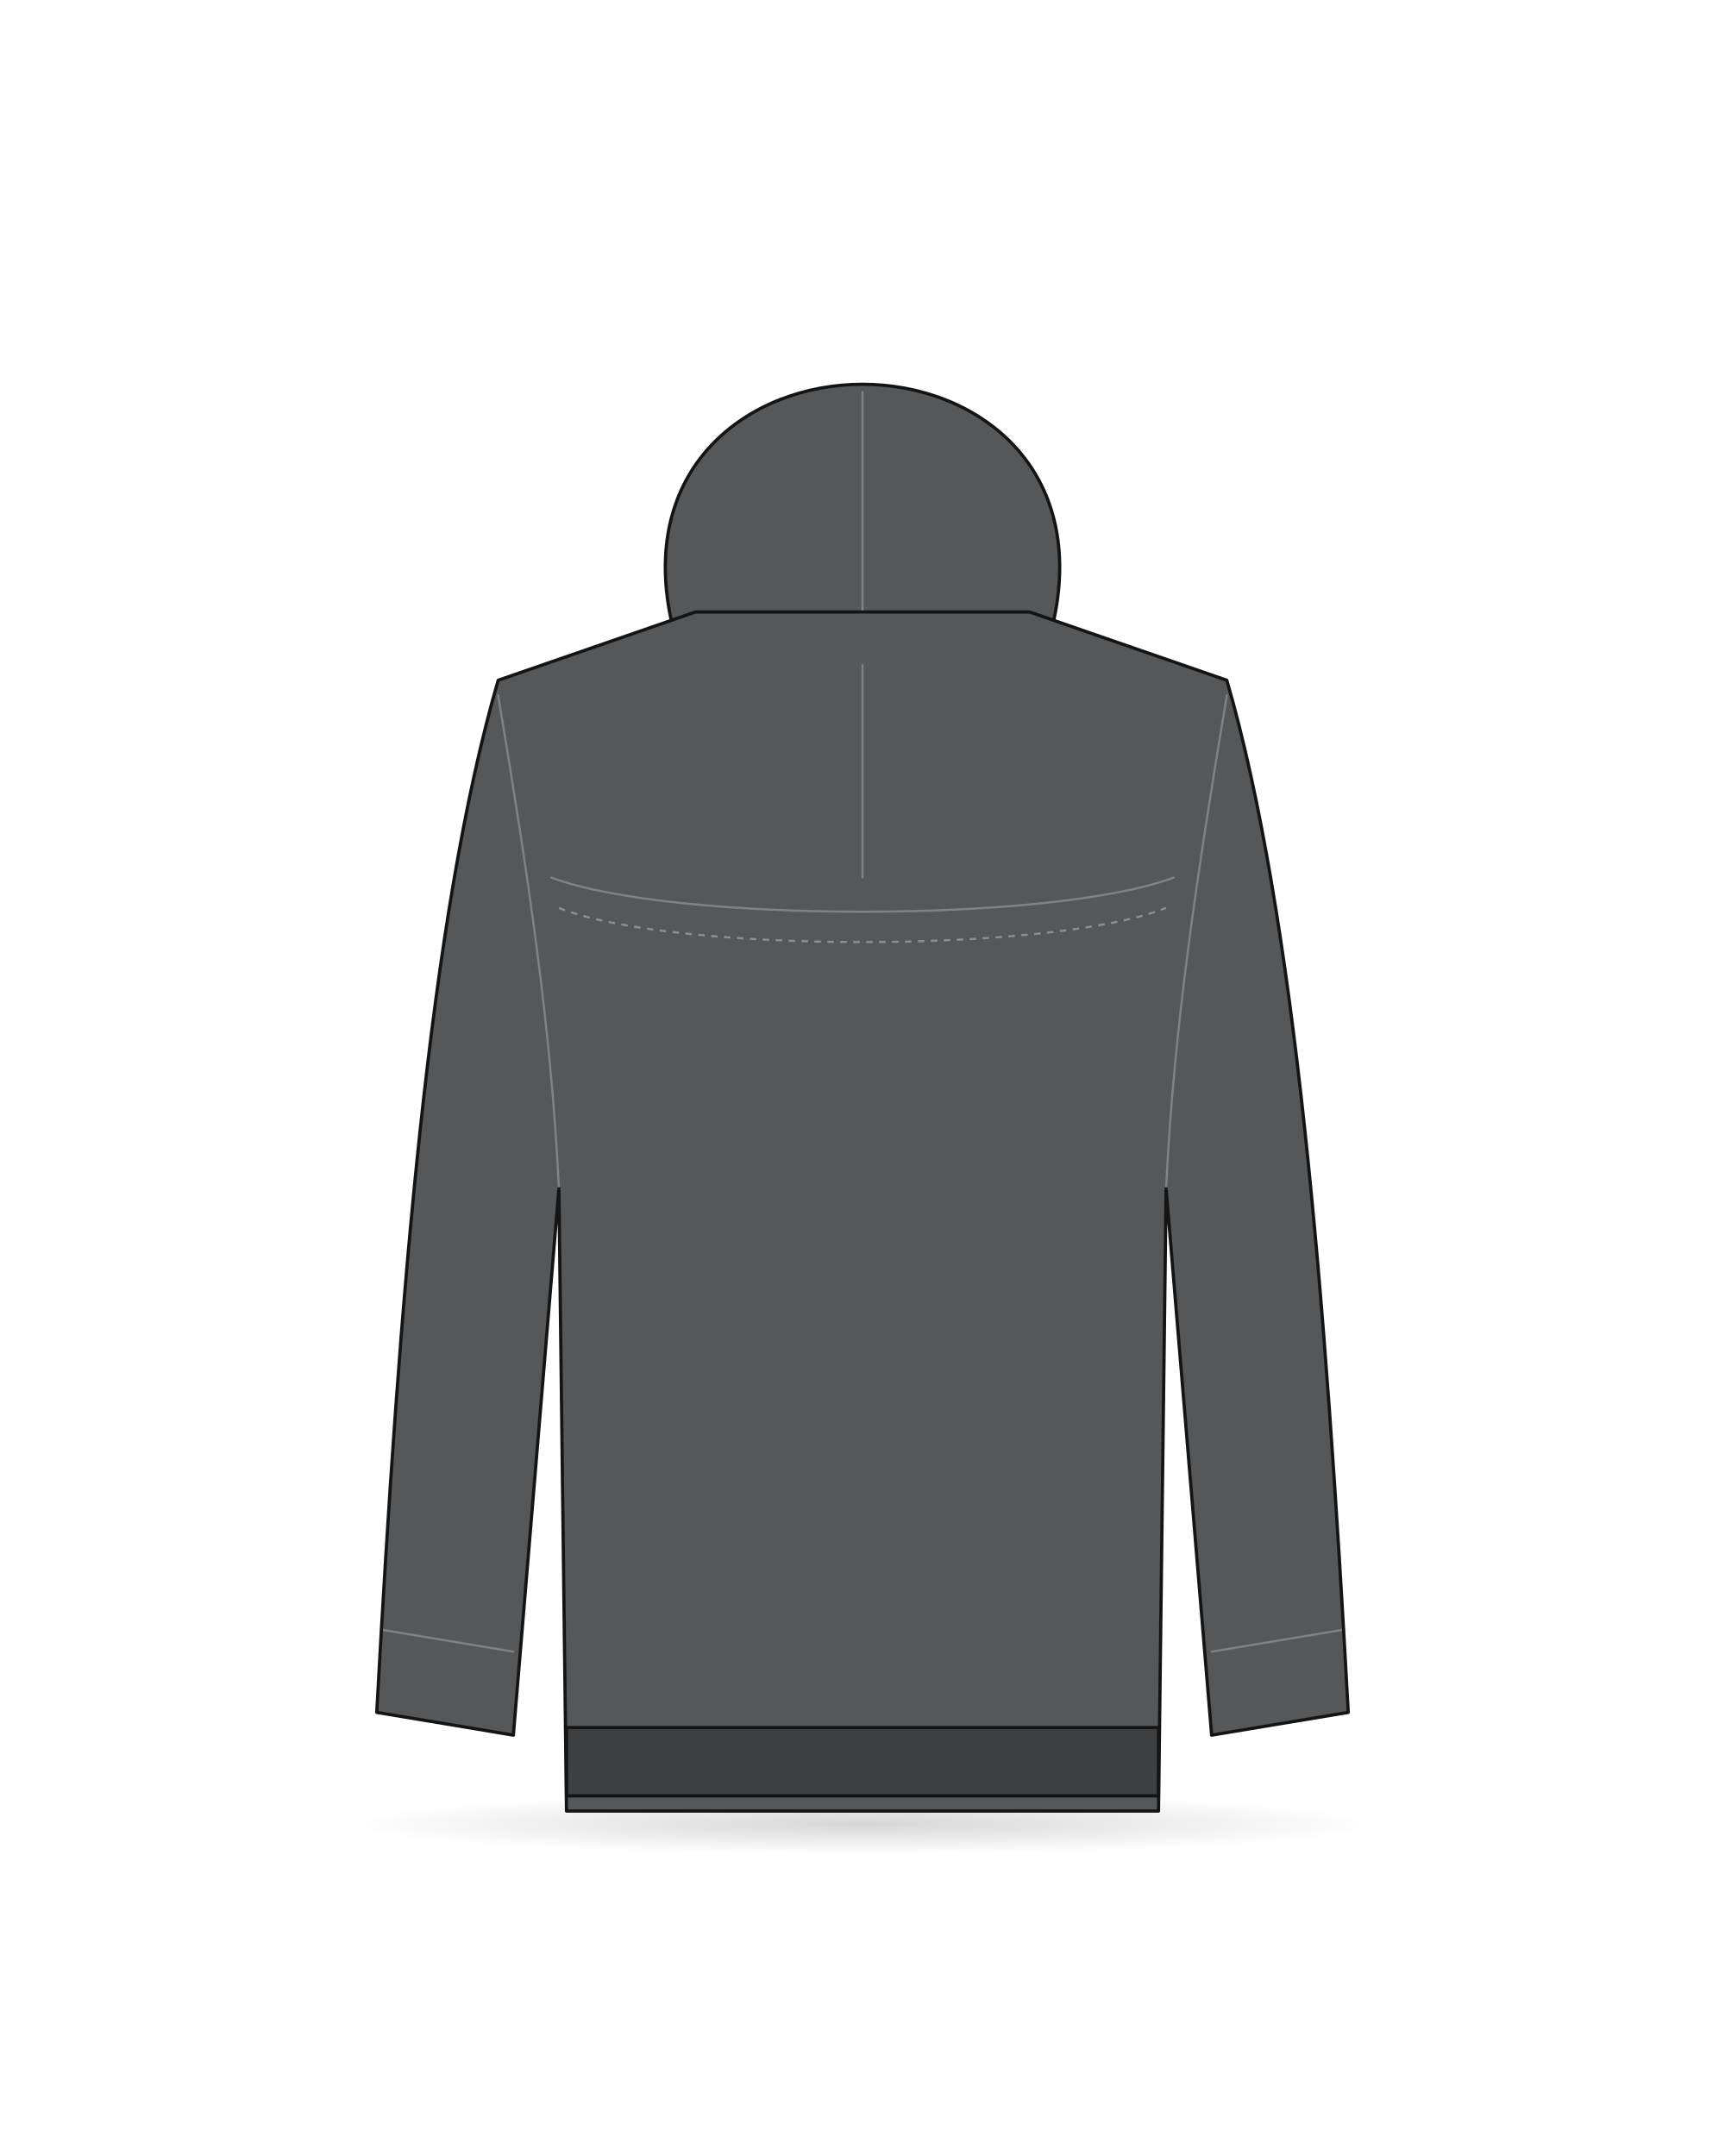
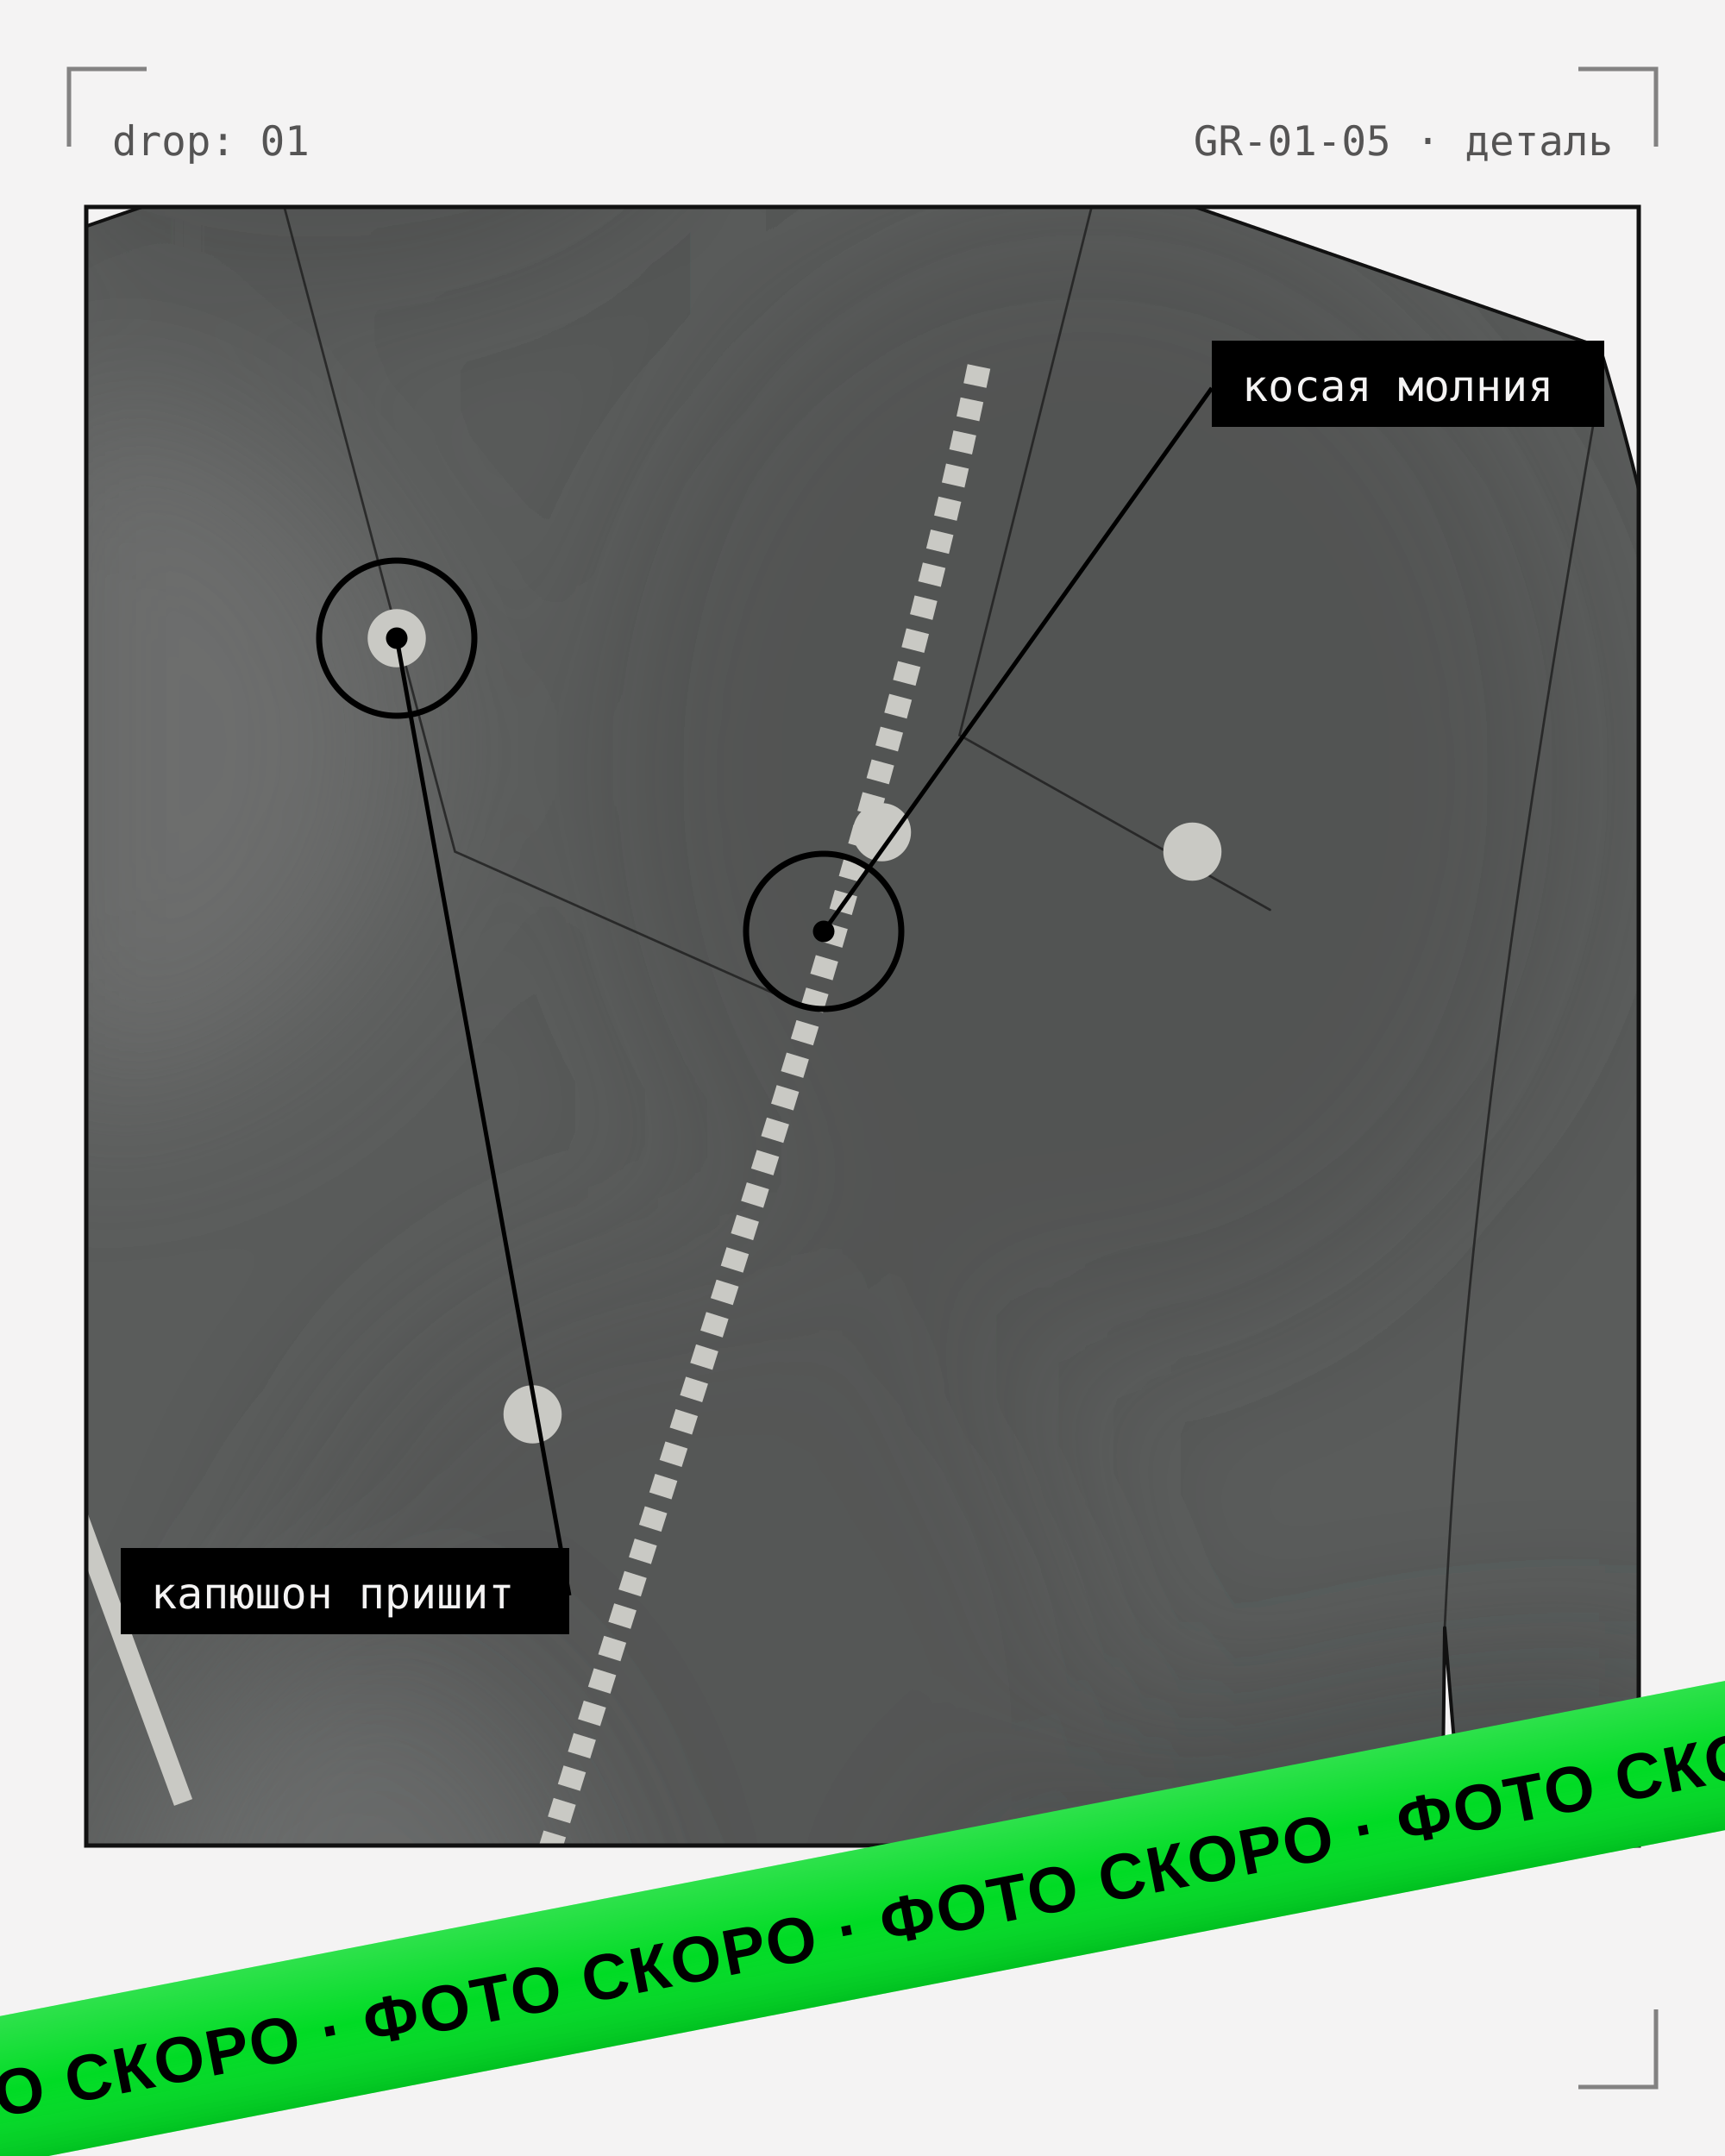
- <svg xmlns="http://www.w3.org/2000/svg" viewBox="0 0 400 500" width="800" height="1000" preserveAspectRatio="xMidYMid slice">
+ <svg xmlns="http://www.w3.org/2000/svg" viewBox="0 0 400 500" width="800" height="1000">
  <defs>
-     <radialGradient id="sh">
-       <stop offset="0" stop-color="#000" stop-opacity=".16" />
-       <stop offset="1" stop-color="#000" stop-opacity="0" />
-     </radialGradient>
+     <filter id="soft" x="-20%" y="-20%" width="140%" height="140%">
+       <feGaussianBlur stdDeviation="9" />
+     </filter>
+     <linearGradient id="tapeShade" x1="0" y1="0" x2="0" y2="1">
+       <stop offset="0" stop-color="#fff" stop-opacity=".18" />
+       <stop offset=".5" stop-color="#fff" stop-opacity="0" />
+       <stop offset="1" stop-color="#000" stop-opacity=".12" />
+     </linearGradient>
  </defs>
-   <ellipse cx="200" cy="423" rx="119" ry="7" fill="url(#sh)" />
-   <g transform="translate(200 420) scale(0.88) translate(-200 -406)">
-     <path d="M150 94 C140 52 170 30 200 30 C230 30 260 52 250 94 C234 102 216 104 200 104 C184 104 166 102 150 94 Z" fill="#555759" />
-     <path d="M200 32 L200 102" fill="none" stroke="#F2F1EE" stroke-width="1" stroke-linecap="round" stroke-linejoin="round" vector-effect="non-scaling-stroke" stroke-opacity="0.28" />
-     <path d="M150 94 C140 52 170 30 200 30 C230 30 260 52 250 94 C234 102 216 104 200 104 C184 104 166 102 150 94 Z" fill="none" stroke="#141414" stroke-width="1.5" stroke-linecap="round" stroke-linejoin="round" vector-effect="non-scaling-stroke" />
-     <path d="M156 90 L104 108 C86 170 78 270 72 380 L108 386 L120 242 L122 406 L278 406 L280 242 L292 386 L328 380 C322 270 314 170 296 108 L244 90 Z" fill="#555759" />
-     <path d="M120 242 C118 200 112 160 104 112 M280 242 C282 200 288 160 296 112 M118 160 C150 172 250 172 282 160 M200 104 L200 160 M72 358 L108 364 M292 364 L328 358" fill="none" stroke="#F2F1EE" stroke-width="1" stroke-linecap="round" stroke-linejoin="round" vector-effect="non-scaling-stroke" stroke-opacity="0.28" />
-     <path d="M120 168 C150 180 250 180 280 168" fill="none" stroke="#F2F1EE" stroke-width="1" stroke-linecap="butt" stroke-linejoin="round" vector-effect="non-scaling-stroke" stroke-dasharray="3 3" stroke-opacity="0.36" />
-     <path d="M122 384 L278 384 L278 402 L122 402 Z" fill="#3E4042" />
-     <path d="M122 384 L278 384 L278 402 L122 402 Z" fill="none" stroke="#141414" stroke-width="1.5" stroke-linecap="round" stroke-linejoin="round" vector-effect="non-scaling-stroke" />
-     <path d="M156 90 L104 108 C86 170 78 270 72 380 L108 386 L120 242 L122 406 L278 406 L280 242 L292 386 L328 380 C322 270 314 170 296 108 L244 90 Z" fill="none" stroke="#141414" stroke-width="1.5" stroke-linecap="round" stroke-linejoin="round" vector-effect="non-scaling-stroke" />
+   <rect width="400" height="500" fill="#F4F3F3" />
+   <path d="M16 34 L16 16 L34 16 M366 16 L384 16 L384 34 M16 466 L16 484 L34 484 M366 484 L384 484 L384 466" fill="none" stroke="#111" stroke-width="1" opacity=".5" />
+   <text x="26" y="36" font-family="Menlo,'SF Mono',ui-monospace,monospace" font-size="9.5" fill="#111" opacity=".7">drop: 01</text>
+   <text x="374" y="36" text-anchor="end" font-family="Menlo,'SF Mono',ui-monospace,monospace" font-size="9.5" fill="#111" opacity=".7">GR-01-05 · деталь</text>
+   <svg x="20" y="48" width="360" height="380" viewBox="140 90 160 180" preserveAspectRatio="xMidYMid slice">
+     <path d="M150 96 C142 54 170 34 200 34 C230 34 258 54 250 96 Z" fill="#3B3C3B" stroke="#111111" stroke-width="1.6" vector-effect="non-scaling-stroke" />
+     <clipPath id="cl">
+       <path d="M156 92 L104 110 C86 170 78 270 72 380 L108 386 L120 242 L122 406 L278 406 L280 242 L292 386 L328 380 C322 270 314 170 296 110 L244 92 Z" />
+     </clipPath>
+     <path d="M156 92 L104 110 C86 170 78 270 72 380 L108 386 L120 242 L122 406 L278 406 L280 242 L292 386 L328 380 C322 270 314 170 296 110 L244 92 Z" fill="#5A5C5B" />
+     <g clip-path="url(#cl)" filter="url(#soft)">
+       <ellipse cx="216" cy="377" rx="31" ry="50" fill="#7a7c7b" opacity="0.38" />
+       <ellipse cx="138" cy="151" rx="36" ry="36" fill="#7a7c7b" opacity="0.52" />
+       <ellipse cx="85" cy="336" rx="39" ry="59" fill="#3d3f3e" opacity="0.38" />
+       <ellipse cx="202" cy="254" rx="45" ry="52" fill="#4a4c4b" opacity="0.34" />
+       <ellipse cx="164" cy="75" rx="44" ry="31" fill="#3d3f3e" opacity="0.29" />
+       <ellipse cx="117" cy="353" rx="57" ry="28" fill="#3d3f3e" opacity="0.50" />
+       <ellipse cx="301" cy="338" rx="59" ry="27" fill="#3d3f3e" opacity="0.43" />
+       <ellipse cx="254" cy="368" rx="52" ry="28" fill="#3d3f3e" opacity="0.46" />
+       <ellipse cx="205" cy="380" rx="66" ry="41" fill="#7a7c7b" opacity="0.35" />
+       <ellipse cx="289" cy="389" rx="48" ry="21" fill="#7a7c7b" opacity="0.29" />
+       <ellipse cx="243" cy="154" rx="51" ry="59" fill="#3d3f3e" opacity="0.30" />
+       <ellipse cx="167" cy="286" rx="26" ry="41" fill="#7a7c7b" opacity="0.54" />
+       <ellipse cx="89" cy="196" rx="37" ry="53" fill="#7a7c7b" opacity="0.48" />
+       <ellipse cx="296" cy="279" rx="66" ry="32" fill="#3d3f3e" opacity="0.54" />
+     </g>
+     <path d="M160 94 L178 162 L214 178 M244 94 L230 150 L262 168 M120 242 C118 200 112 160 104 114 M280 242 C282 200 288 160 296 114 M72 360 L108 366 M292 366 L328 360" fill="none" stroke="#1a1a1a" stroke-width="1.1" stroke-linecap="round" vector-effect="non-scaling-stroke" opacity=".75" />
+     <path d="M156 92 L104 110 C86 170 78 270 72 380 L108 386 L120 242 L122 406 L278 406 L280 242 L292 386 L328 380 C322 270 314 170 296 110 L244 92 Z" fill="none" stroke="#111111" stroke-width="1.6" stroke-linejoin="round" vector-effect="non-scaling-stroke" />
+     <path d="M232 112 C214 200 168 300 156 404" fill="none" stroke="#C9C9C4" stroke-width="2.4" stroke-dasharray="2 1.5" />
+     <path d="M128 200 L150 260" stroke="#C9C9C4" stroke-width="2" />
+     <circle cx="172" cy="140" r="3" fill="#C9C9C4" />
+     <circle cx="222" cy="160" r="3" fill="#C9C9C4" />
+     <circle cx="254" cy="162" r="3" fill="#C9C9C4" />
+     <circle cx="186" cy="220" r="3" fill="#C9C9C4" />
+     <rect x="120" y="388" width="160" height="16" fill="#3B3C3B" stroke="#111111" stroke-width="1.2" />
+     <rect x="236" y="384" width="22" height="24" fill="none" stroke="#C9C9C4" stroke-width="2" />
+   </svg>
+   <rect x="20" y="48" width="360" height="380" fill="none" stroke="#111" stroke-width="1" />
+   <circle cx="191" cy="216" r="18" fill="none" stroke="#000" stroke-width="1.4" />
+   <circle cx="191" cy="216" r="2.5" fill="#000" />
+   <path d="M191 216 L281 90" stroke="#000" stroke-width="1" />
+   <rect x="281" y="79" width="91" height="20" fill="#000" />
+   <text x="288" y="93" font-family="Menlo,'SF Mono',ui-monospace,monospace" font-size="10" fill="#F4F3F3">косая молния</text>
+   <circle cx="92" cy="148" r="18" fill="none" stroke="#000" stroke-width="1.4" />
+   <circle cx="92" cy="148" r="2.5" fill="#000" />
+   <path d="M92 148 L132 370" stroke="#000" stroke-width="1" />
+   <rect x="28" y="359" width="104" height="20" fill="#000" />
+   <text x="35" y="373" font-family="Menlo,'SF Mono',ui-monospace,monospace" font-size="10" fill="#F4F3F3">капюшон пришит</text>
+   <g transform="rotate(-11 200 446)">
+     <rect x="-80" y="429" width="560" height="34" fill="#00DB24" />
+     <rect x="-80" y="429" width="560" height="34" fill="url(#tapeShade)" />
+     <text x="-40" y="452" font-family="'Arial Black','Helvetica Neue',Arial,sans-serif" font-weight="900" font-size="15" letter-spacing=".5" fill="#000">  ФОТО СКОРО  ·  ФОТО СКОРО  ·  ФОТО СКОРО  ·  ФОТО СКОРО  ·  ФОТО СКОРО  ·  ФОТО СКОРО  ·</text>
  </g>
</svg>
